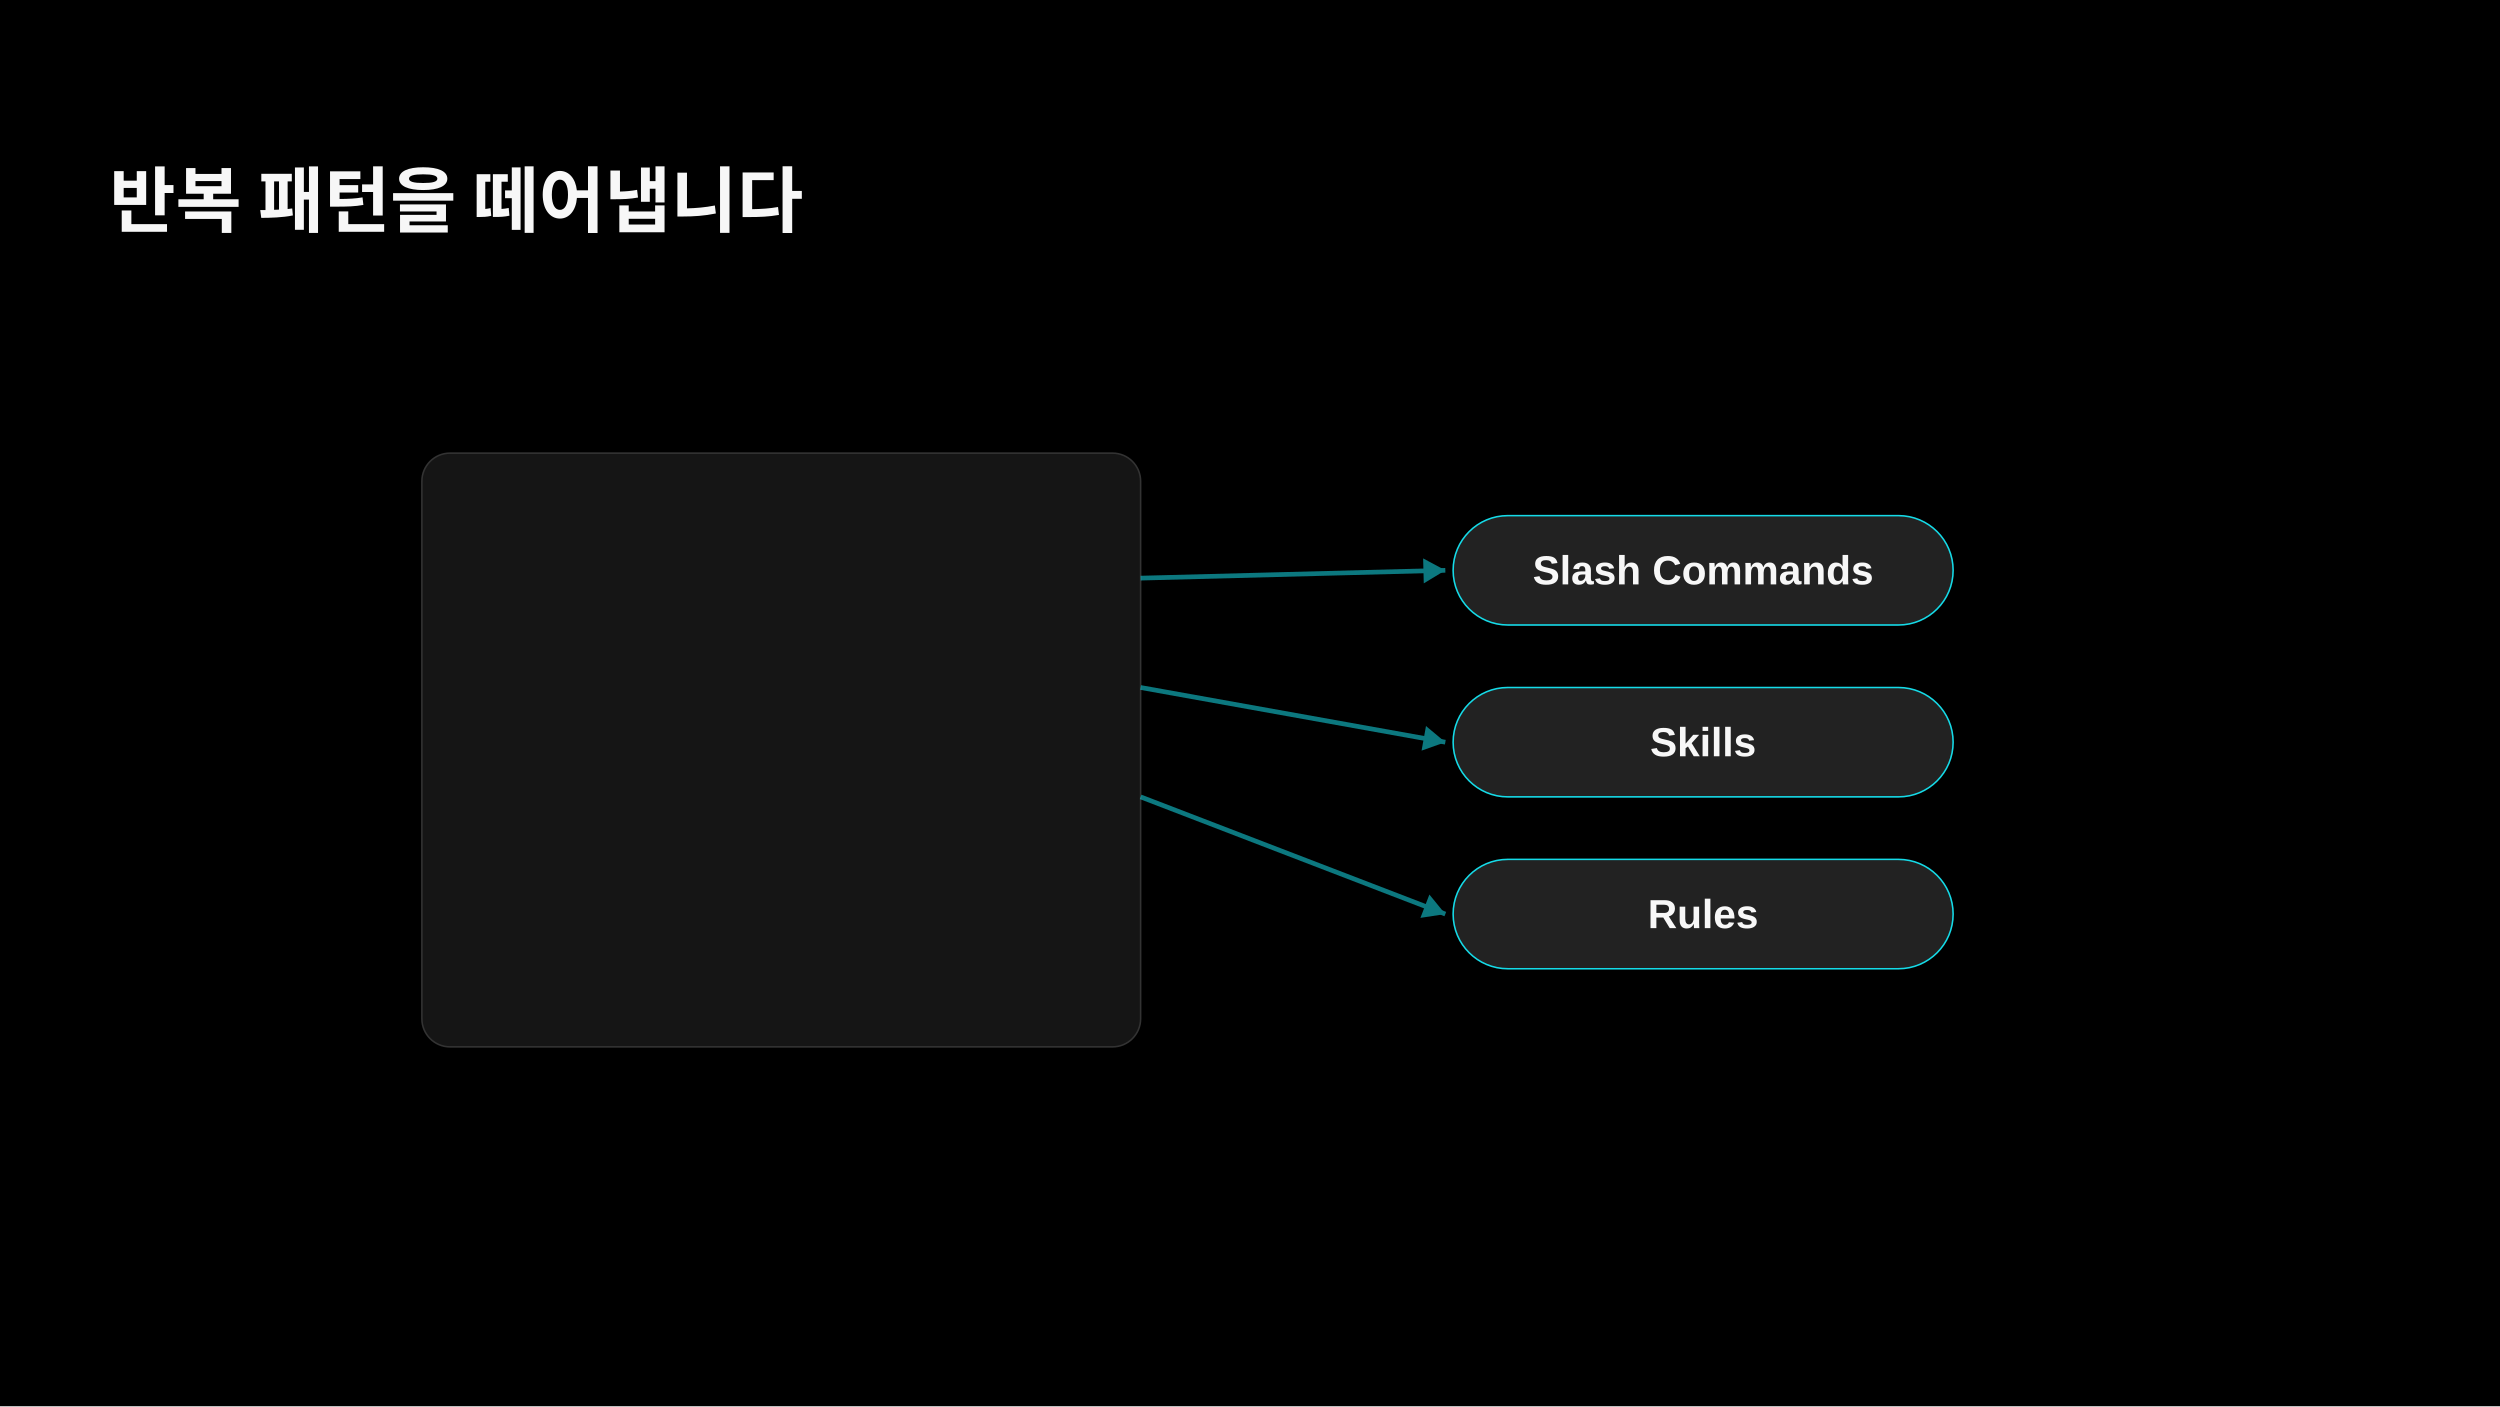
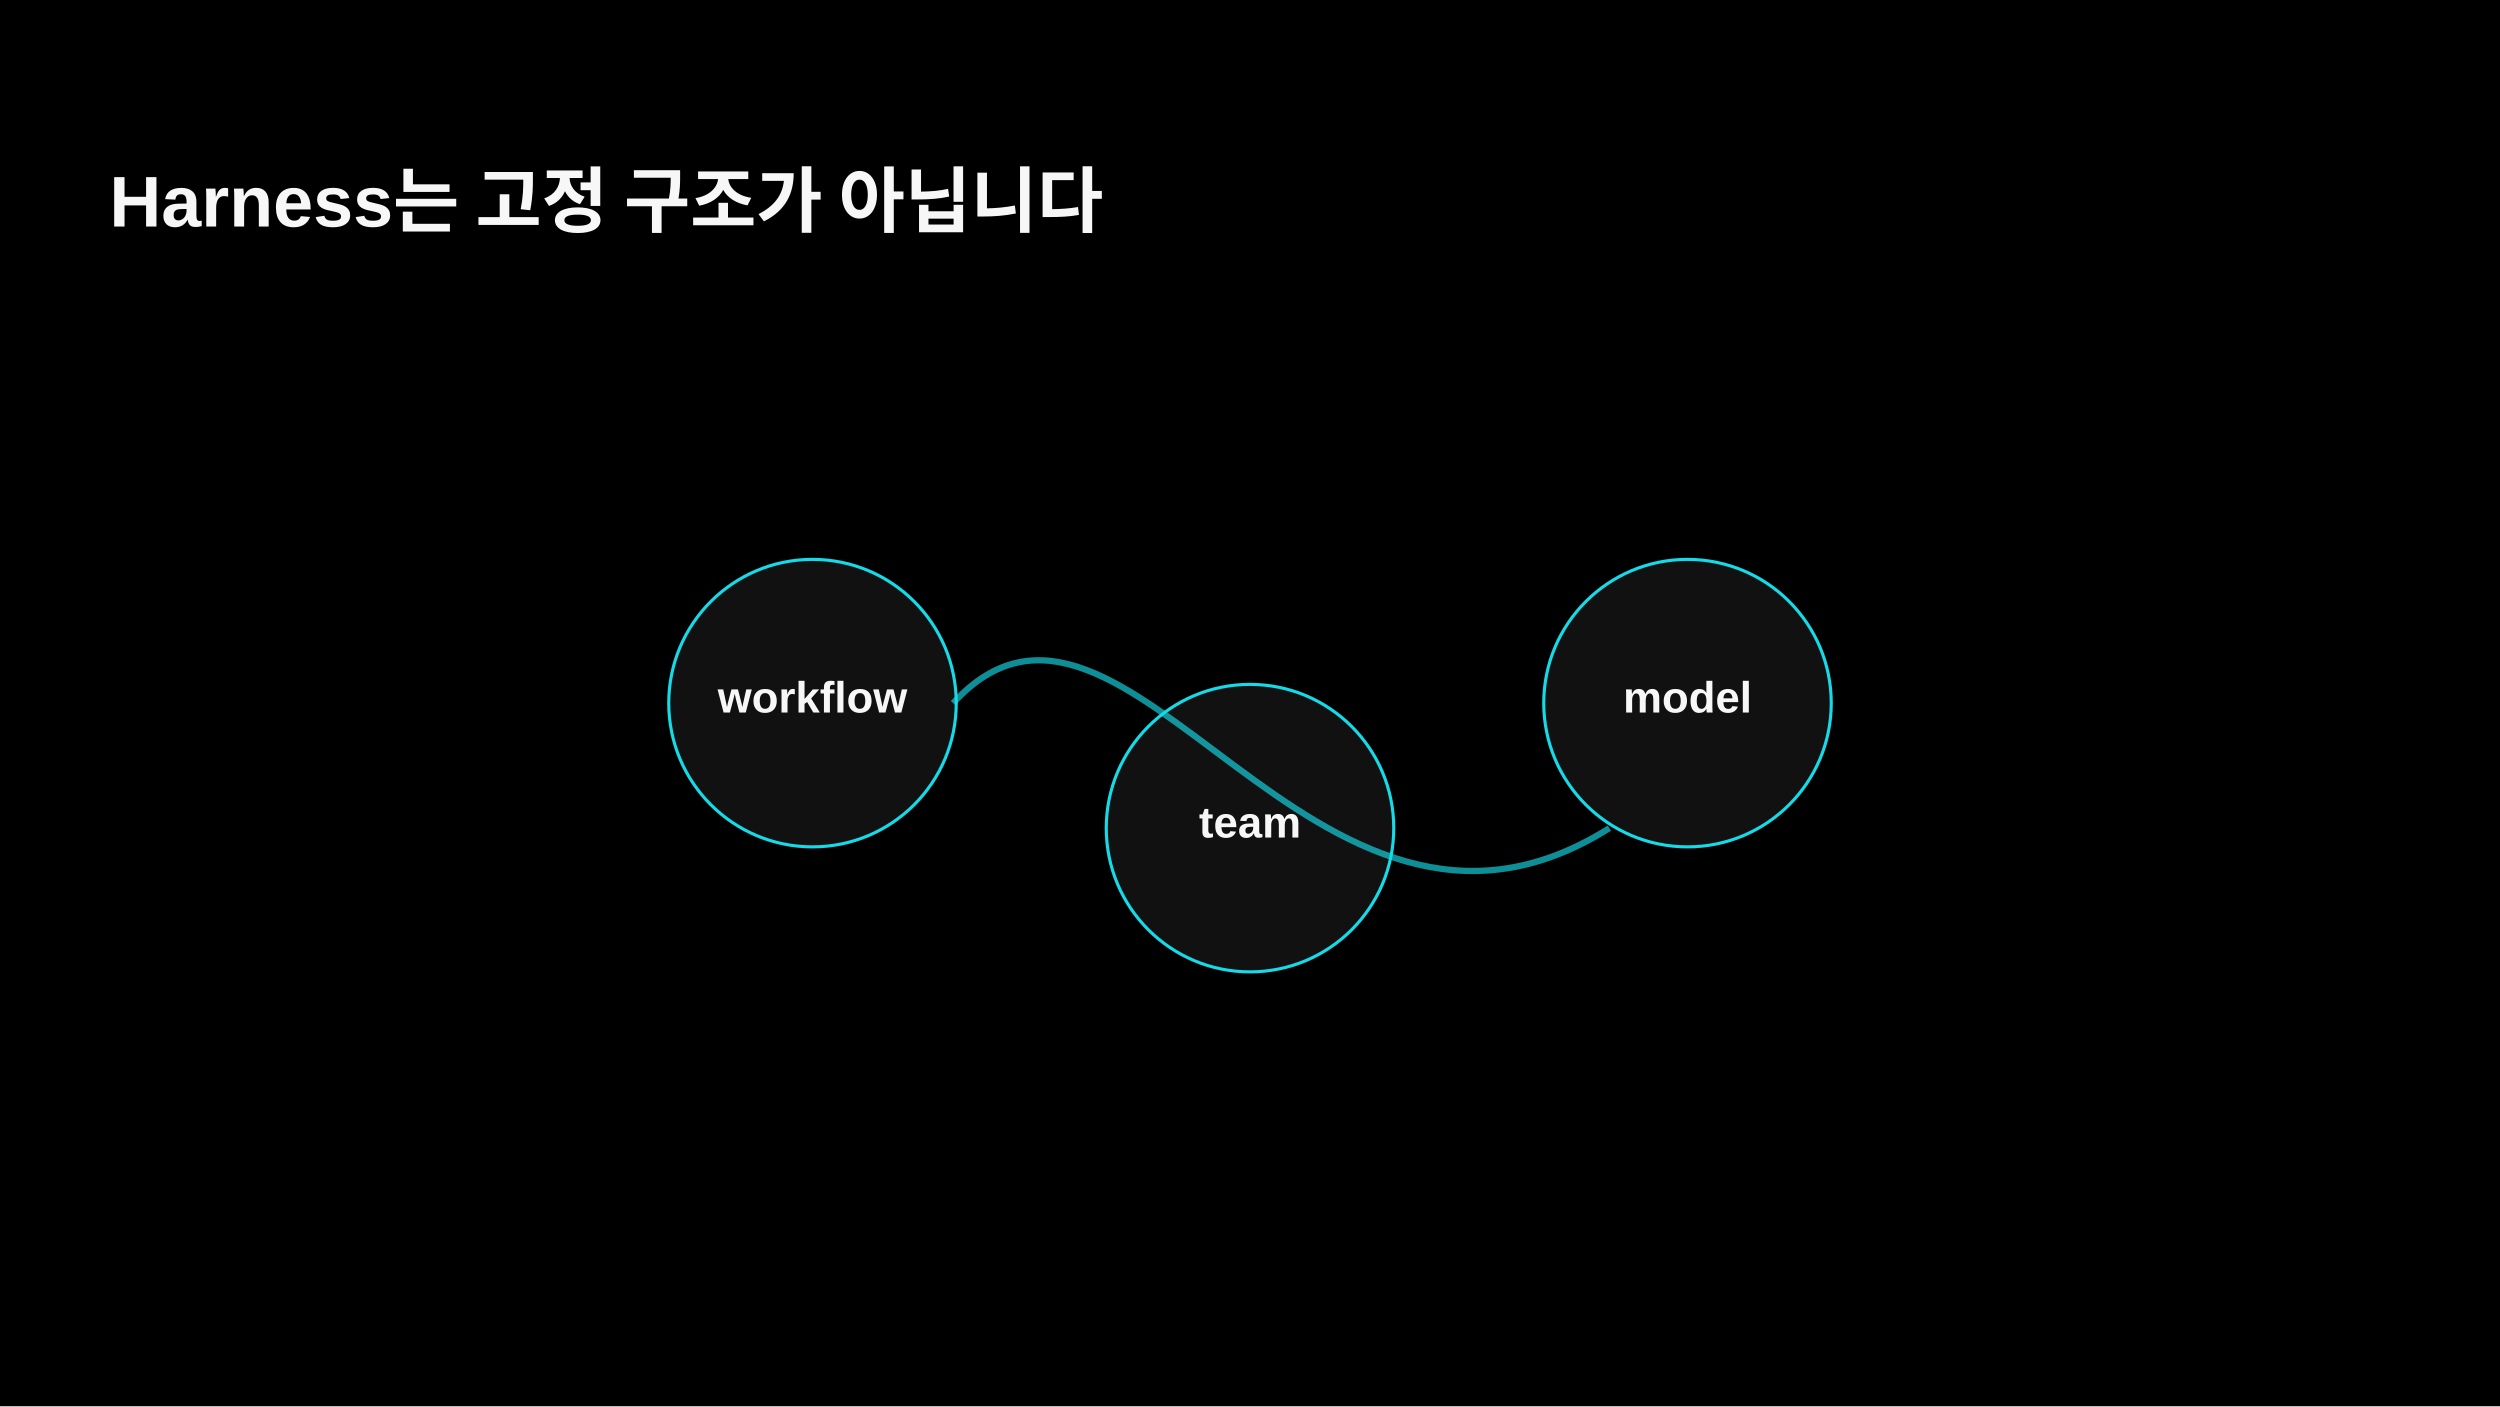
<svg xmlns="http://www.w3.org/2000/svg" width="1600" height="900" viewBox="0 0 1600 900">
  <defs>
    <linearGradient id="cover" x1="0" y1="0" x2="1" y2="1">
      <stop stop-color="#b4d7f5" />
      <stop offset=".58" stop-color="#c6f4ef" />
      <stop offset="1" stop-color="#e9edf7" />
    </linearGradient>
    <filter id="soft">
      <feGaussianBlur stdDeviation="10" />
    </filter>
  </defs>
  <rect width="1600" height="900" fill="#000000" />
-   <text x="70" y="145" fill="#f7f7f7" font-size="46" font-weight="850" text-anchor="start" font-family="Pretendard, Apple SD Gothic Neo, Arial, sans-serif" letter-spacing="0">반복 패턴을 떼어냅니다</text>
-   <rect x="270" y="290" width="460" height="380" rx="18" fill="#151515" stroke="#333" />
-   <rect x="930" y="330" width="320" height="70" rx="35" fill="#222" stroke="#15dbe8" />
-   <text x="1090" y="374" fill="#f7f7f7" font-size="26" font-weight="800" text-anchor="middle" font-family="Pretendard, Apple SD Gothic Neo, Arial, sans-serif" letter-spacing="0">Slash Commands</text>
-   <g opacity="0.55">
-     <line x1="730" y1="370" x2="925" y2="365" stroke="#15dbe8" stroke-width="3" />
-     <path d="M925 365 l-14 -8 v16 z" fill="#15dbe8" transform="rotate(-1.468801 925 365)" />
+   <text x="70" y="145" fill="#f7f7f7" font-size="46" font-weight="850" text-anchor="start" font-family="Pretendard, Apple SD Gothic Neo, Arial, sans-serif" letter-spacing="0">Harness는 고정 구조가 아닙니다</text>
+   <g opacity="1">
+     <circle cx="520" cy="450" r="92" fill="rgba(255,255,255,.07)" stroke="#15dbe8" stroke-width="2" />
+     <text x="520" y="456" fill="#f7f7f7" font-size="28" font-weight="800" text-anchor="middle" font-family="Pretendard, Apple SD Gothic Neo, Arial">workflow</text>
  </g>
-   <rect x="930" y="440" width="320" height="70" rx="35" fill="#222" stroke="#15dbe8" />
-   <text x="1090" y="484" fill="#f7f7f7" font-size="26" font-weight="800" text-anchor="middle" font-family="Pretendard, Apple SD Gothic Neo, Arial, sans-serif" letter-spacing="0">Skills</text>
-   <g opacity="0.55">
-     <line x1="730" y1="440" x2="925" y2="475" stroke="#15dbe8" stroke-width="3" />
-     <path d="M925 475 l-14 -8 v16 z" fill="#15dbe8" transform="rotate(10.17551 925 475)" />
+   <g opacity="1">
+     <circle cx="800" cy="530" r="92" fill="rgba(255,255,255,.07)" stroke="#15dbe8" stroke-width="2" />
+     <text x="800" y="536" fill="#f7f7f7" font-size="28" font-weight="800" text-anchor="middle" font-family="Pretendard, Apple SD Gothic Neo, Arial">team</text>
  </g>
-   <rect x="930" y="550" width="320" height="70" rx="35" fill="#222" stroke="#15dbe8" />
-   <text x="1090" y="594" fill="#f7f7f7" font-size="26" font-weight="800" text-anchor="middle" font-family="Pretendard, Apple SD Gothic Neo, Arial, sans-serif" letter-spacing="0">Rules</text>
-   <g opacity="0.55">
-     <line x1="730" y1="510" x2="925" y2="585" stroke="#15dbe8" stroke-width="3" />
-     <path d="M925 585 l-14 -8 v16 z" fill="#15dbe8" transform="rotate(21.03751 925 585)" />
+   <g opacity="1">
+     <circle cx="1080" cy="450" r="92" fill="rgba(255,255,255,.07)" stroke="#15dbe8" stroke-width="2" />
+     <text x="1080" y="456" fill="#f7f7f7" font-size="28" font-weight="800" text-anchor="middle" font-family="Pretendard, Apple SD Gothic Neo, Arial">model</text>
  </g>
+   <path d="M610 450 C720 330 840 650 1030 530" fill="none" stroke="#15dbe8" stroke-width="4" opacity=".65" />
</svg>
